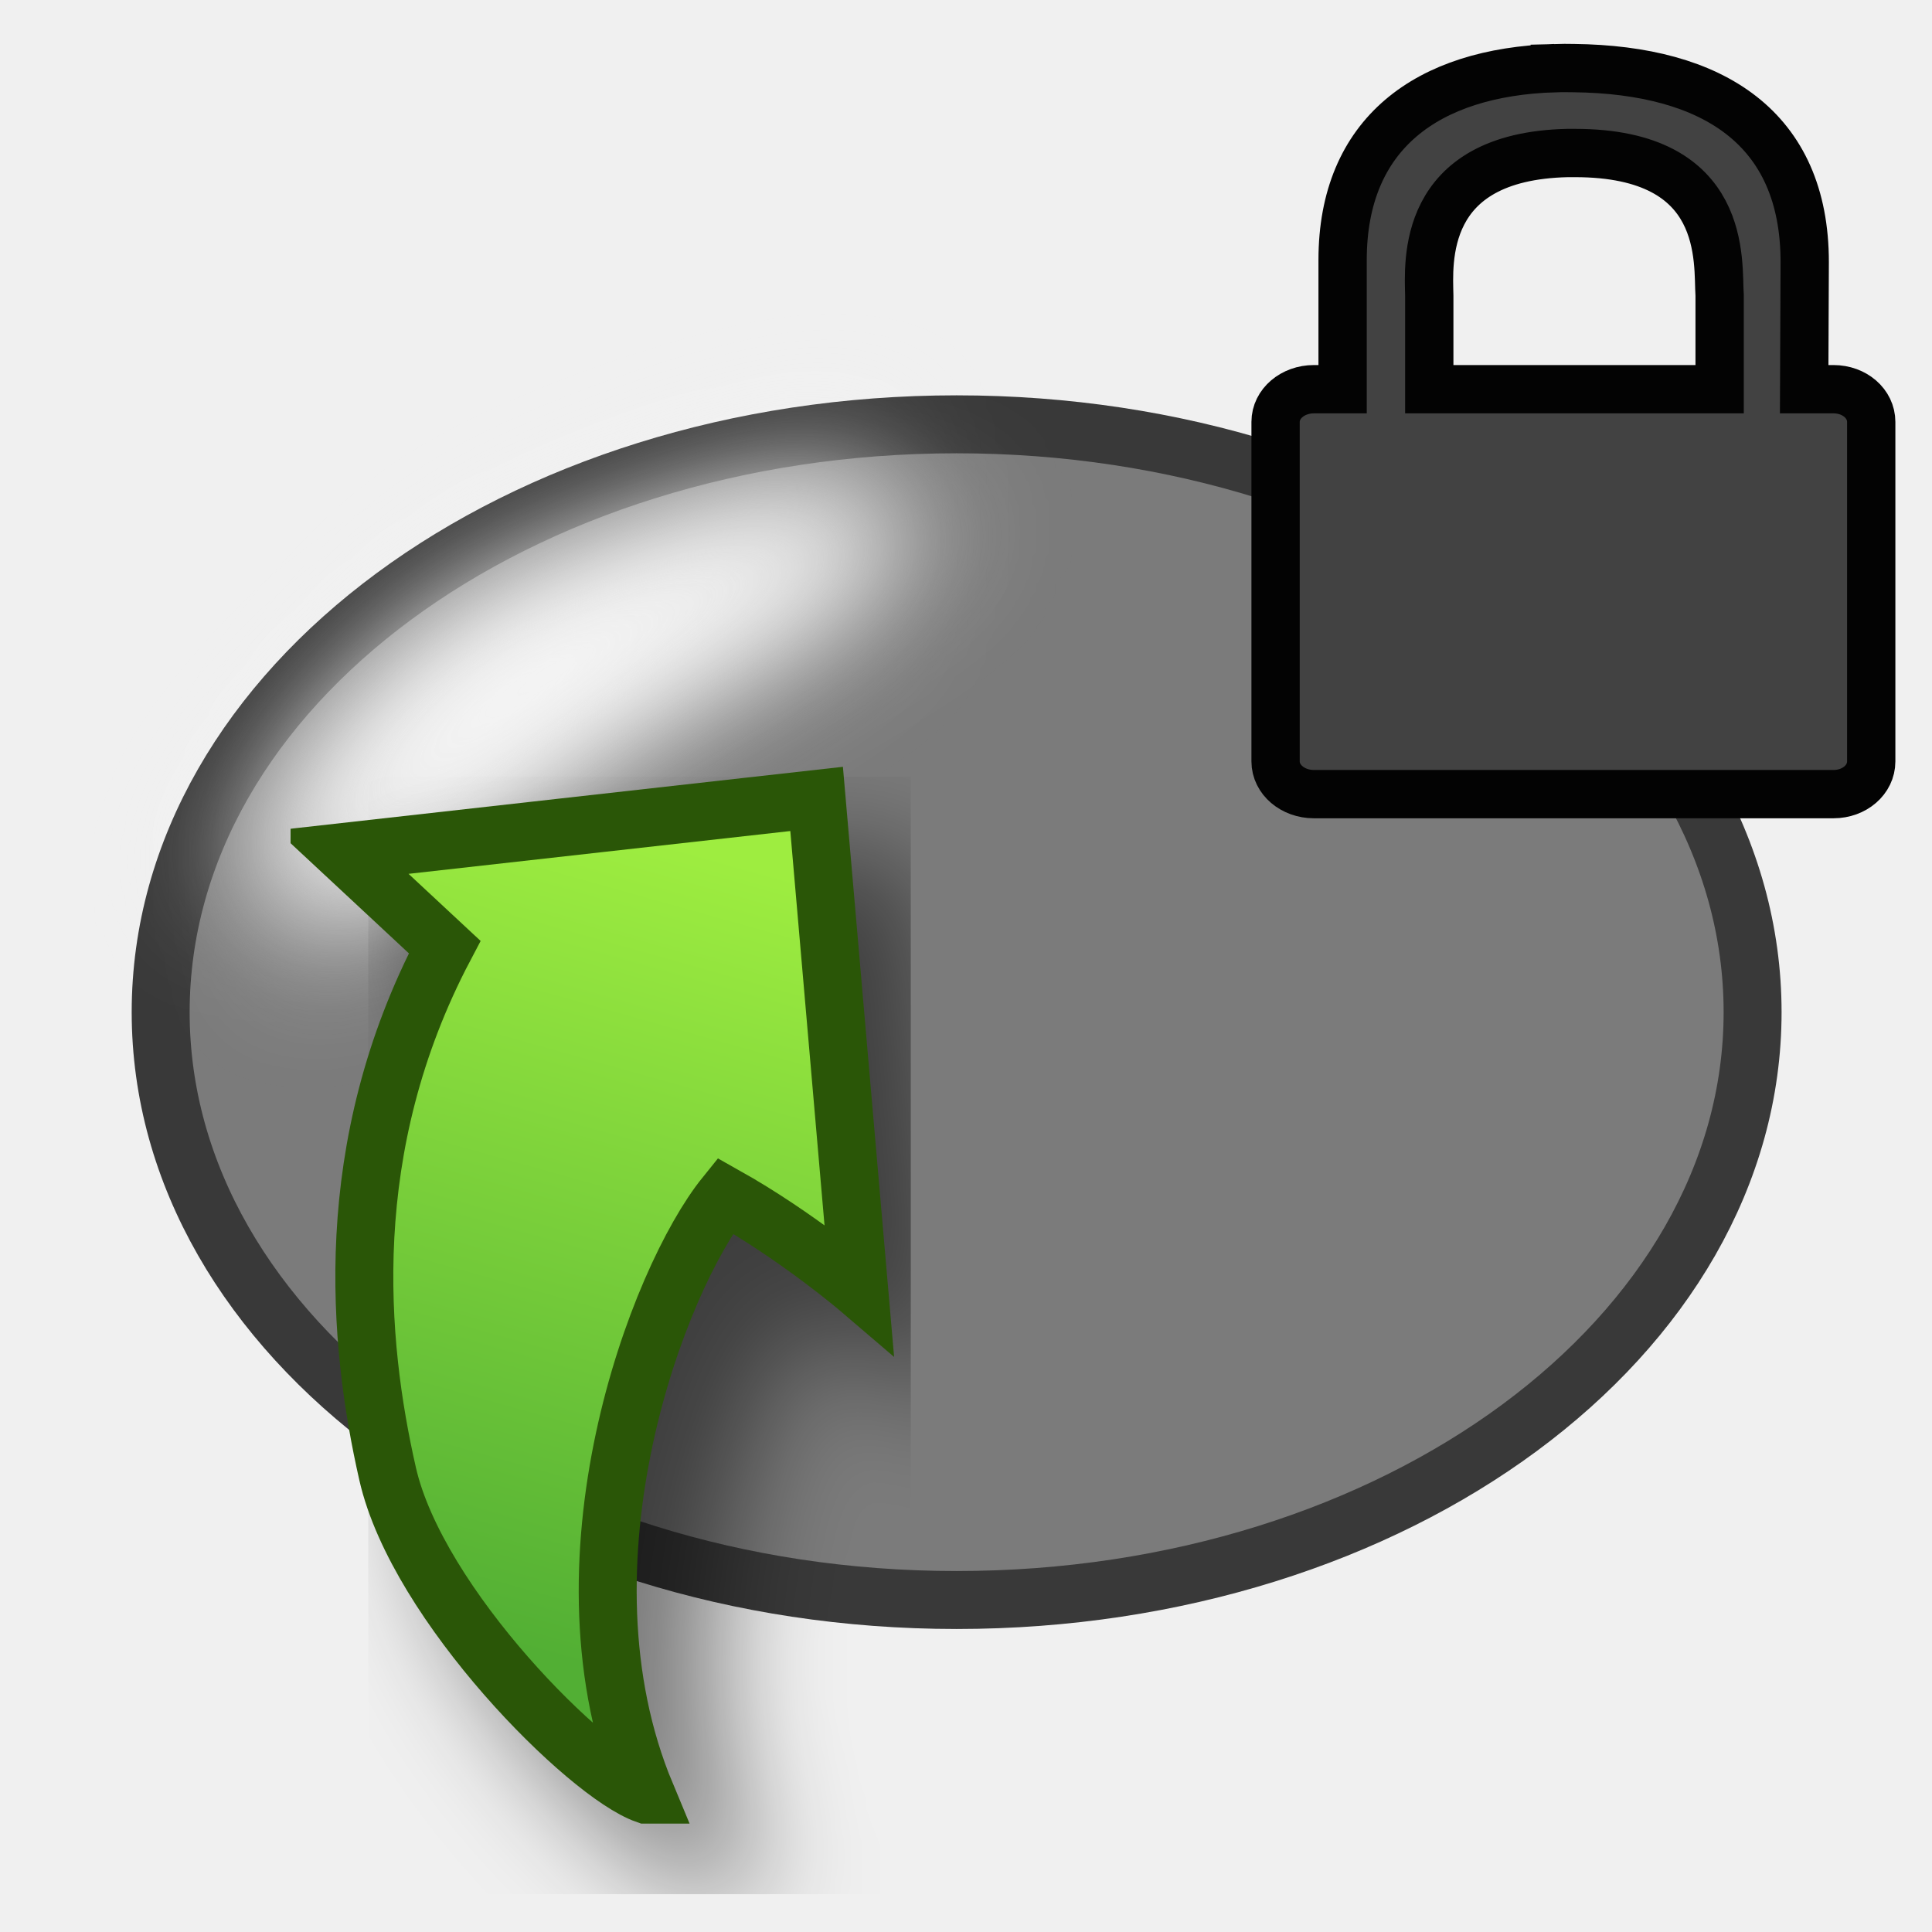
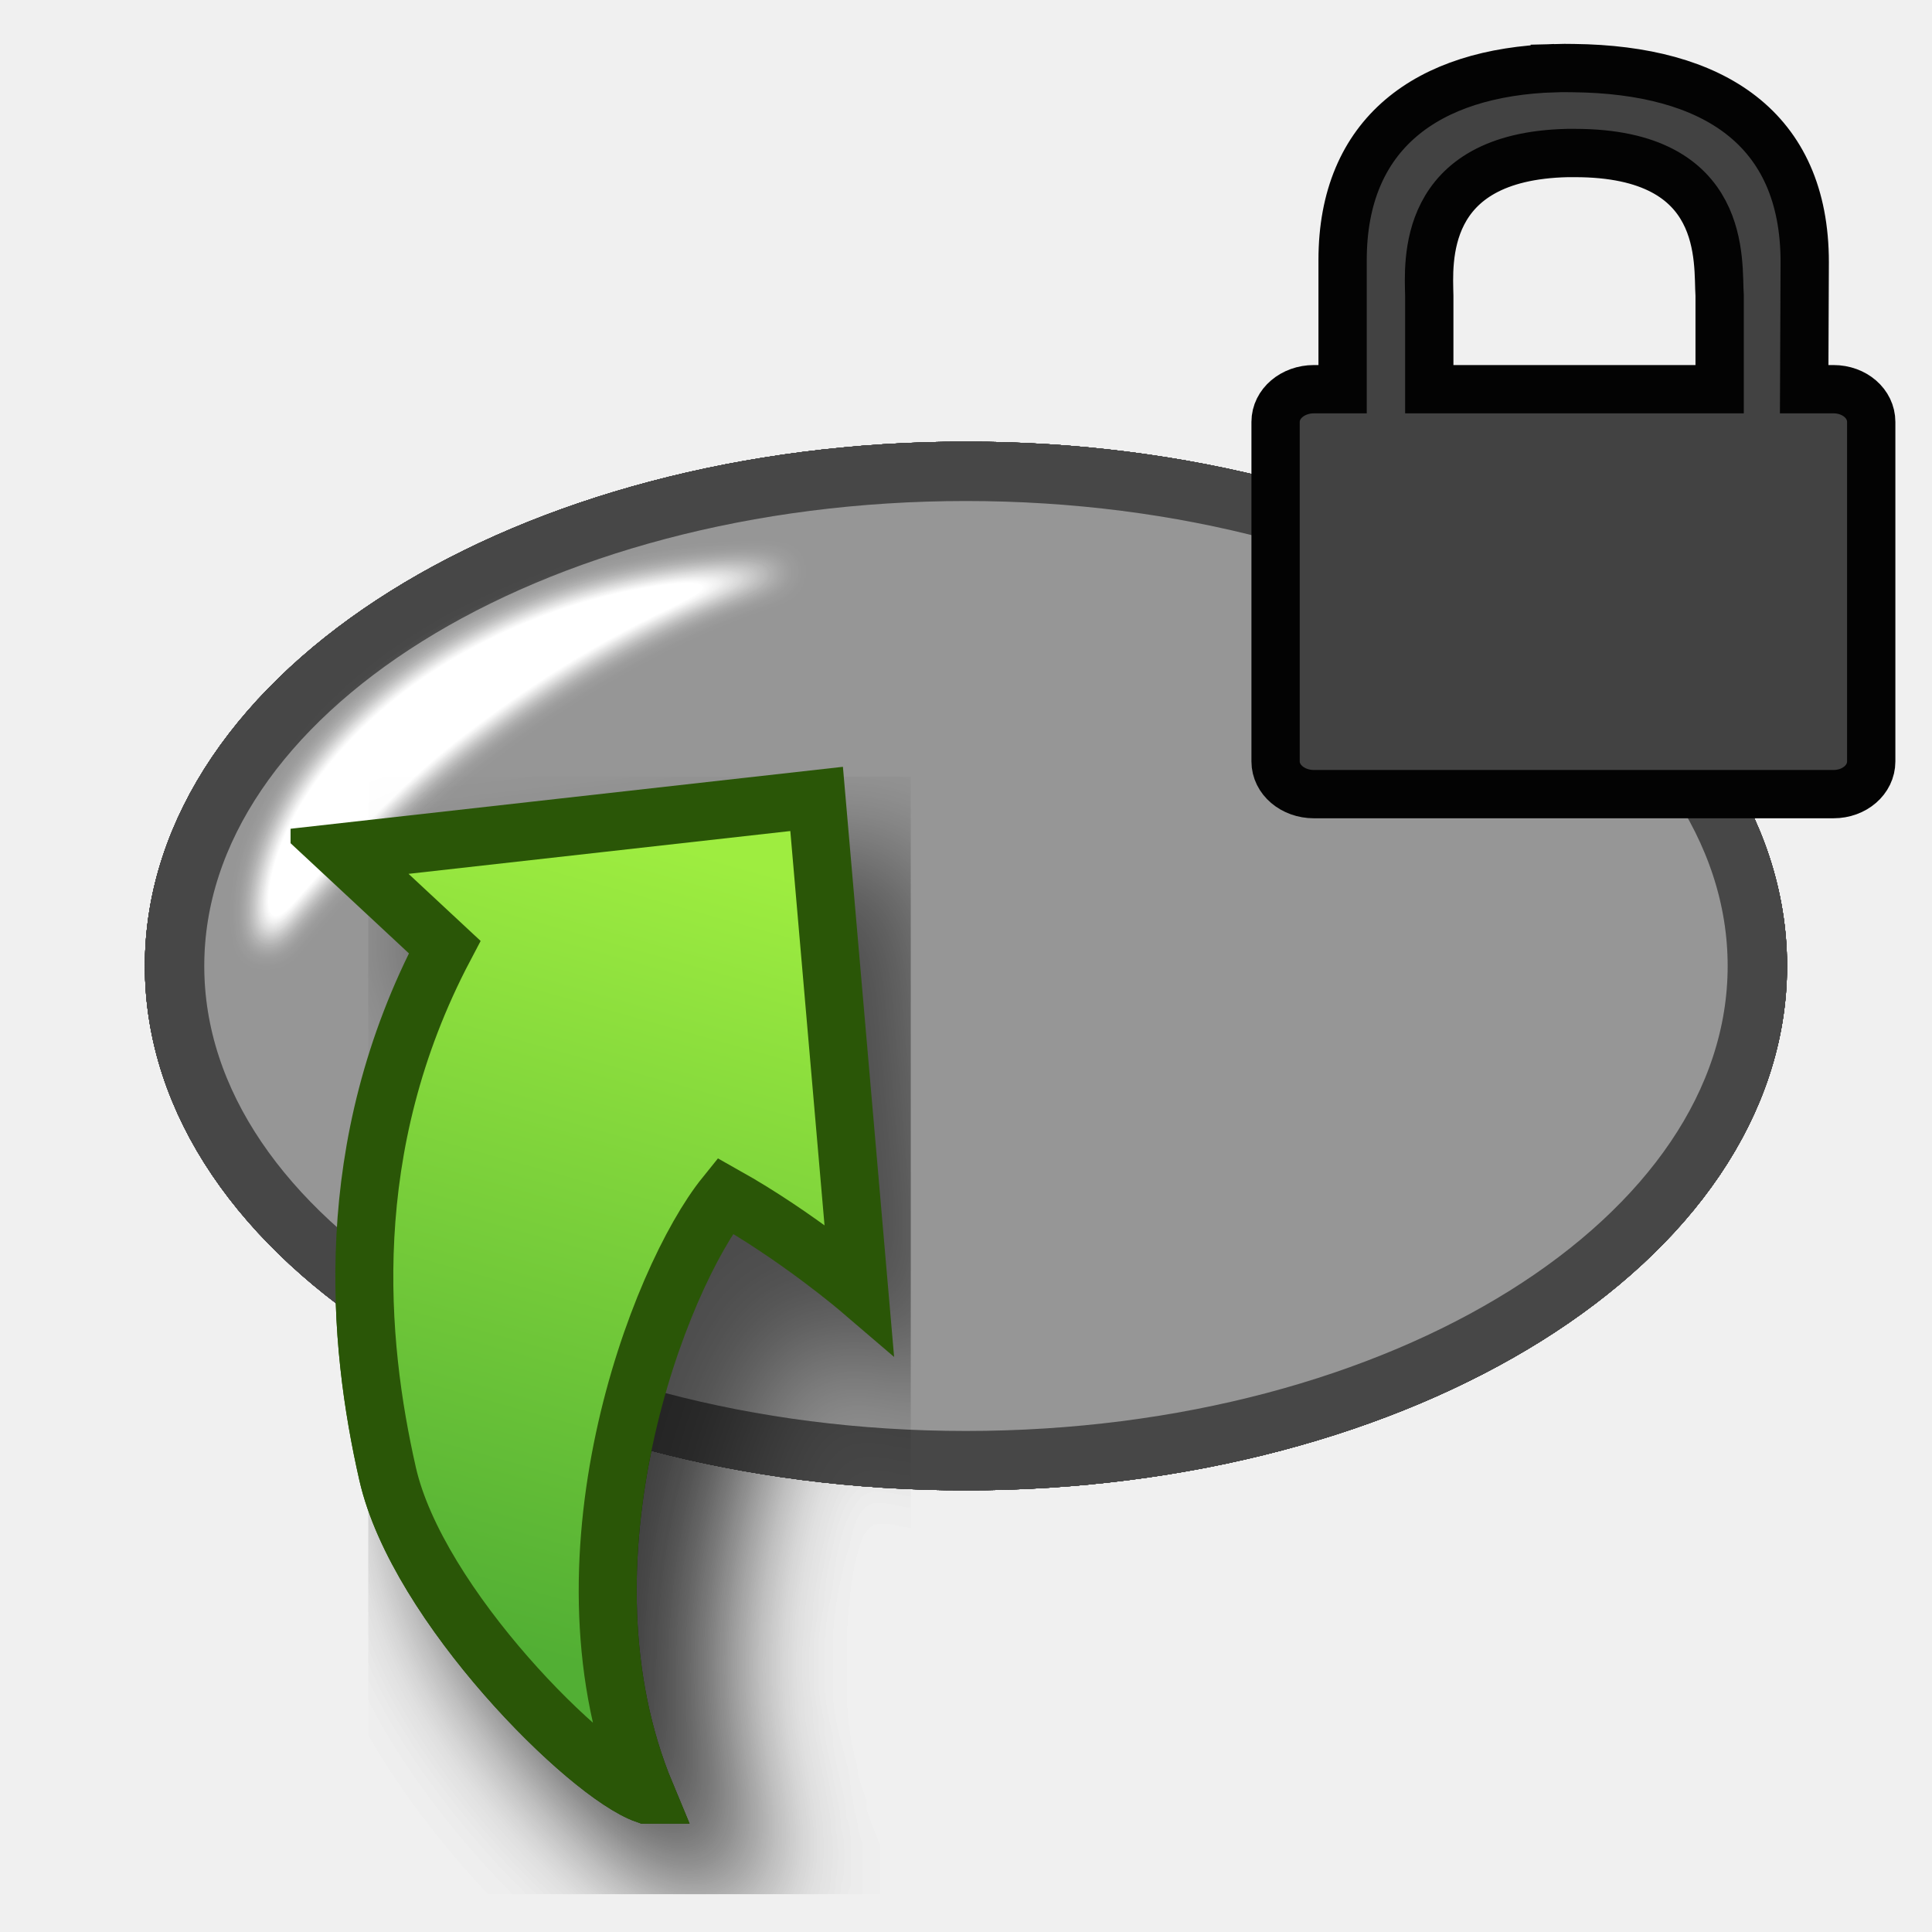
<svg xmlns="http://www.w3.org/2000/svg" height="100" viewBox="0 0 100 100" width="100">
-   <filter color-interpolation-filters="sRGB" id="a">
-     <feColorMatrix in="SourceGraphic" result="colormatrix" values="1 0 0 0 0 0 1 0 0 0 0 0 1 0 0 -0.212 -0.715 -0.072 1 0" />
-     <feComposite in="SourceGraphic" in2="colormatrix" k1="0" k2="1" k3="0" k4="0" operator="arithmetic" result="composite" />
-     <feGaussianBlur result="blur1" stdDeviation="5 .01" />
-     <feGaussianBlur in="composite" result="blur2" stdDeviation=".01 5" />
-     <feBlend in="blur2" in2="blur1" mode="darken" result="blend" />
+   <filter color-interpolation-filters="sRGB" id="grey">
+     <feColorMatrix values="0.4 0.4 0.4 0 0 0.4 0.4 0.4 0 0 0.4 0.4 0.4 0 0 0 0 0 1 0" />
  </filter>
-   <filter color-interpolation-filters="sRGB" id="b">
-     <feColorMatrix values="0.21 0.72 0.072 0 0 0.21 0.72 0.072 0 0 0.21 0.72 0.072 0 0 0 0 0 1 0" />
+   <filter color-interpolation-filters="sRGB" height="1.173" id="a" width="1.123" x="-.062" y="-.087">
+     <feGaussianBlur stdDeviation=".182" />
  </filter>
-   <g filter="url(#b)" transform="translate(-.377983 -193.3947)">
-     <ellipse cx="49.893" cy="245.784" fill="#0b8ff9" rx="41.199" ry="30.427" stroke="#00456c" stroke-linejoin="round" stroke-width="3" />
-     <path d="m-83.976 208.449c0 2.865-13.213.858-19.058.858-5.845 0-18.668.897-18.668-1.968s10.298-6.005 16.143-6.005c5.845 0 21.583 4.251 21.583 7.116z" fill="#f6fbff" filter="url(#a)" transform="matrix(.8299576 -.5578265 .5578265 .8299576 0 0)" />
+   <g filter="url(#grey)" transform="matrix(3.870601 0 0 3.870601 -1.724677 -1045.516)">
+     <ellipse cx="13.363" cy="283.035" rx="10.583" ry="6.615" style="fill:#08e;fill-opacity:.941;stroke:#00456c;stroke-width:.794;stroke-linecap:square;stroke-linejoin:round" />
+     <path d="m11.018 277.74c-2.167.615-3.885 1.958-4.335 2.298-.646.487-1.536 1.361-2.71 2.758-.325-1.402.926-3.084 2.635-4.034 1.554-.864 2.97-1.035 4.41-1.022z" fill="#fff" filter="url(#a)" opacity=".94" />
  </g>
-   <linearGradient gradientTransform="matrix(.7756498 0 0 .5834393 15.16644 3.37017)" gradientUnits="userSpaceOnUse" id="c" x1="32.349" x2="7.691" y1="71.676" y2="137.73">
+   <filter color-interpolation-filters="sRGB" height="1.173" id="b" width="1.123" x="-.062" y="-.087">
+     <feGaussianBlur stdDeviation=".182" />
+   </filter>
+   <g filter="url(#grey)" transform="matrix(3.870601 0 0 3.870601 -1.724677 -1045.516)">
+     <ellipse cx="13.363" cy="283.035" rx="10.583" ry="6.615" style="fill:#08e;fill-opacity:.941;stroke:#00456c;stroke-width:.794;stroke-linecap:square;stroke-linejoin:round" />
+     <path d="m11.018 277.74c-2.167.615-3.885 1.958-4.335 2.298-.646.487-1.536 1.361-2.71 2.758-.325-1.402.926-3.084 2.635-4.034 1.554-.864 2.97-1.035 4.41-1.022z" fill="#fff" filter="url(#b)" opacity=".94" />
+   </g>
+   <filter color-interpolation-filters="sRGB" id="grey1">
+     <feColorMatrix values="0.4 0.4 0.4 0 0 0.4 0.4 0.4 0 0 0.4 0.4 0.4 0 0 0 0 0 1 0" />
+   </filter>
+   <filter color-interpolation-filters="sRGB" height="1.173" id="c" width="1.123" x="-.062" y="-.087">
+     <feGaussianBlur stdDeviation=".182" />
+   </filter>
+   <g filter="url(#grey1)" transform="matrix(3.870601 0 0 3.870601 -1.724677 -1045.516)">
+     <ellipse cx="13.363" cy="283.035" rx="10.583" ry="6.615" style="fill:#08e;fill-opacity:.941;stroke:#00456c;stroke-width:.794;stroke-linecap:square;stroke-linejoin:round" />
+     <path d="m11.018 277.74c-2.167.615-3.885 1.958-4.335 2.298-.646.487-1.536 1.361-2.71 2.758-.325-1.402.926-3.084 2.635-4.034 1.554-.864 2.97-1.035 4.41-1.022z" fill="#fff" filter="url(#c)" opacity=".94" />
+   </g>
+   <filter color-interpolation-filters="sRGB" height="1.173" id="d" width="1.123" x="-.062" y="-.087">
+     <feGaussianBlur stdDeviation=".182" />
+   </filter>
+   <g filter="url(#grey1)" transform="matrix(3.870601 0 0 3.870601 -1.724677 -1045.516)">
+     <ellipse cx="13.363" cy="283.035" rx="10.583" ry="6.615" style="fill:#08e;fill-opacity:.941;stroke:#00456c;stroke-width:.794;stroke-linecap:square;stroke-linejoin:round" />
+     <path d="m11.018 277.74c-2.167.615-3.885 1.958-4.335 2.298-.646.487-1.536 1.361-2.71 2.758-.325-1.402.926-3.084 2.635-4.034 1.554-.864 2.97-1.035 4.41-1.022z" fill="#fff" filter="url(#d)" opacity=".94" />
+   </g>
+   <linearGradient gradientTransform="matrix(.7756498 0 0 .5834393 15.16644 3.37017)" gradientUnits="userSpaceOnUse" id="e" x1="32.349" x2="7.691" y1="71.676" y2="137.73">
    <stop offset="0" stop-color="#9eed40" />
    <stop offset="1" stop-color="#52af34" />
  </linearGradient>
-   <filter color-interpolation-filters="sRGB" id="d">
+   <filter color-interpolation-filters="sRGB" id="f">
    <feFlood flood-opacity=".498" result="flood" />
    <feComposite in="flood" in2="SourceGraphic" operator="in" result="composite1" />
    <feGaussianBlur in="composite1" result="blur" stdDeviation="3" />
    <feOffset dx="4" dy="4" result="offset" />
    <feComposite in="SourceGraphic" in2="offset" operator="over" result="composite2" />
  </filter>
-   <path d="m33.44 92.889c-5.017-12.008.646-26.73 4.092-31.002 3.767 2.114 6.936 4.825 6.936 4.825l-2.2-25.36-24.534 2.751 5.282 4.917c-5.462 10.369-4.497 20.478-2.953 27.266 1.544 6.788 10.342 15.547 13.376 16.603z" fill="url(#c)" fill-rule="evenodd" filter="url(#d)" stroke="#2a5607" stroke-width="3" />
+   <path d="m33.44 92.889c-5.017-12.008.646-26.73 4.092-31.002 3.767 2.114 6.936 4.825 6.936 4.825l-2.2-25.36-24.534 2.751 5.282 4.917c-5.462 10.369-4.497 20.478-2.953 27.266 1.544 6.788 10.342 15.547 13.376 16.603z" fill="url(#e)" fill-rule="evenodd" filter="url(#f)" stroke="#2a5607" stroke-width="3" />
+   <filter color-interpolation-filters="sRGB" id="grey2">
+     <feColorMatrix values="0.4 0.4 0.4 0 0 0.4 0.4 0.4 0 0 0.4 0.4 0.4 0 0 0 0 0 1 0" />
+   </filter>
+   <filter color-interpolation-filters="sRGB" height="1.173" id="g" width="1.123" x="-.062" y="-.087">
+     <feGaussianBlur stdDeviation=".182" />
+   </filter>
+   <g filter="url(#grey2)" transform="matrix(3.870601 0 0 3.870601 -1.724677 -1045.516)">
+     <ellipse cx="13.363" cy="283.035" rx="10.583" ry="6.615" style="fill:#08e;fill-opacity:.941;stroke:#00456c;stroke-width:.794;stroke-linecap:square;stroke-linejoin:round" />
+     <path d="m11.018 277.74c-2.167.615-3.885 1.958-4.335 2.298-.646.487-1.536 1.361-2.71 2.758-.325-1.402.926-3.084 2.635-4.034 1.554-.864 2.97-1.035 4.41-1.022z" fill="#fff" filter="url(#g)" opacity=".94" />
+   </g>
+   <filter color-interpolation-filters="sRGB" height="1.173" id="h" width="1.123" x="-.062" y="-.087">
+     <feGaussianBlur stdDeviation=".182" />
+   </filter>
+   <g filter="url(#grey2)" transform="matrix(3.870601 0 0 3.870601 -1.724677 -1045.516)">
+     <ellipse cx="13.363" cy="283.035" rx="10.583" ry="6.615" style="fill:#08e;fill-opacity:.941;stroke:#00456c;stroke-width:.794;stroke-linecap:square;stroke-linejoin:round" />
+     <path d="m11.018 277.74c-2.167.615-3.885 1.958-4.335 2.298-.646.487-1.536 1.361-2.71 2.758-.325-1.402.926-3.084 2.635-4.034 1.554-.864 2.97-1.035 4.41-1.022z" fill="#fff" filter="url(#h)" opacity=".94" />
+   </g>
+   <filter color-interpolation-filters="sRGB" id="grey11">
+     <feColorMatrix values="0.4 0.4 0.4 0 0 0.4 0.4 0.4 0 0 0.4 0.4 0.4 0 0 0 0 0 1 0" />
+   </filter>
+   <filter color-interpolation-filters="sRGB" height="1.173" id="i" width="1.123" x="-.062" y="-.087">
+     <feGaussianBlur stdDeviation=".182" />
+   </filter>
+   <g filter="url(#grey11)" transform="matrix(3.870601 0 0 3.870601 -1.724677 -1045.516)">
+     <ellipse cx="13.363" cy="283.035" rx="10.583" ry="6.615" style="fill:#08e;fill-opacity:.941;stroke:#00456c;stroke-width:.794;stroke-linecap:square;stroke-linejoin:round" />
+     <path d="m11.018 277.74c-2.167.615-3.885 1.958-4.335 2.298-.646.487-1.536 1.361-2.71 2.758-.325-1.402.926-3.084 2.635-4.034 1.554-.864 2.97-1.035 4.41-1.022z" fill="#fff" filter="url(#i)" opacity=".94" />
+   </g>
+   <filter color-interpolation-filters="sRGB" height="1.173" id="j" width="1.123" x="-.062" y="-.087">
+     <feGaussianBlur stdDeviation=".182" />
+   </filter>
+   <g filter="url(#grey11)" transform="matrix(3.870601 0 0 3.870601 -1.724677 -1045.516)">
+     <ellipse cx="13.363" cy="283.035" rx="10.583" ry="6.615" style="fill:#08e;fill-opacity:.941;stroke:#00456c;stroke-width:.794;stroke-linecap:square;stroke-linejoin:round" />
+     <path d="m11.018 277.74c-2.167.615-3.885 1.958-4.335 2.298-.646.487-1.536 1.361-2.71 2.758-.325-1.402.926-3.084 2.635-4.034 1.554-.864 2.97-1.035 4.41-1.022z" fill="#fff" filter="url(#j)" opacity=".94" />
+   </g>
+   <linearGradient gradientTransform="matrix(.7756498 0 0 .5834393 15.16644 3.37017)" gradientUnits="userSpaceOnUse" id="k" x1="32.349" x2="7.691" y1="71.676" y2="137.73">
+     <stop offset="0" stop-color="#9eed40" />
+     <stop offset="1" stop-color="#52af34" />
+   </linearGradient>
+   <filter color-interpolation-filters="sRGB" id="l">
+     <feFlood flood-opacity=".498" result="flood" />
+     <feComposite in="flood" in2="SourceGraphic" operator="in" result="composite1" />
+     <feGaussianBlur in="composite1" result="blur" stdDeviation="3" />
+     <feOffset dx="4" dy="4" result="offset" />
+     <feComposite in="SourceGraphic" in2="offset" operator="over" result="composite2" />
+   </filter>
+   <path d="m33.44 92.889c-5.017-12.008.646-26.73 4.092-31.002 3.767 2.114 6.936 4.825 6.936 4.825l-2.2-25.36-24.534 2.751 5.282 4.917c-5.462 10.369-4.497 20.478-2.953 27.266 1.544 6.788 10.342 15.547 13.376 16.603z" fill="url(#k)" fill-rule="evenodd" filter="url(#l)" stroke="#2a5607" stroke-width="3" />
  <path d="m80.475-48.474c-6.604.208-10.982 3.383-10.982 9.934v6.685h-1.488c-1.09 0-1.981.751-1.981 1.692v17.575c0 .941.891 1.692 1.981 1.692h26.895c1.09 0 1.954-.751 1.954-1.692v-17.575c0-.941-.863-1.692-1.954-1.692h-1.516l.028-6.577c0-6.953-4.753-9.957-11.946-10.043-.336-.003-.667-.01-.991 0zm.66 4.394c.122-.003.261 0 .386 0 7.982 0 7.37 5.676 7.487 7.368v4.857h-15.029v-4.829c-.029-1.678-.495-7.224 7.156-7.396z" fill="#424242" stroke="#030303" stroke-width="2.5" transform="translate(0 52)" />
</svg>
